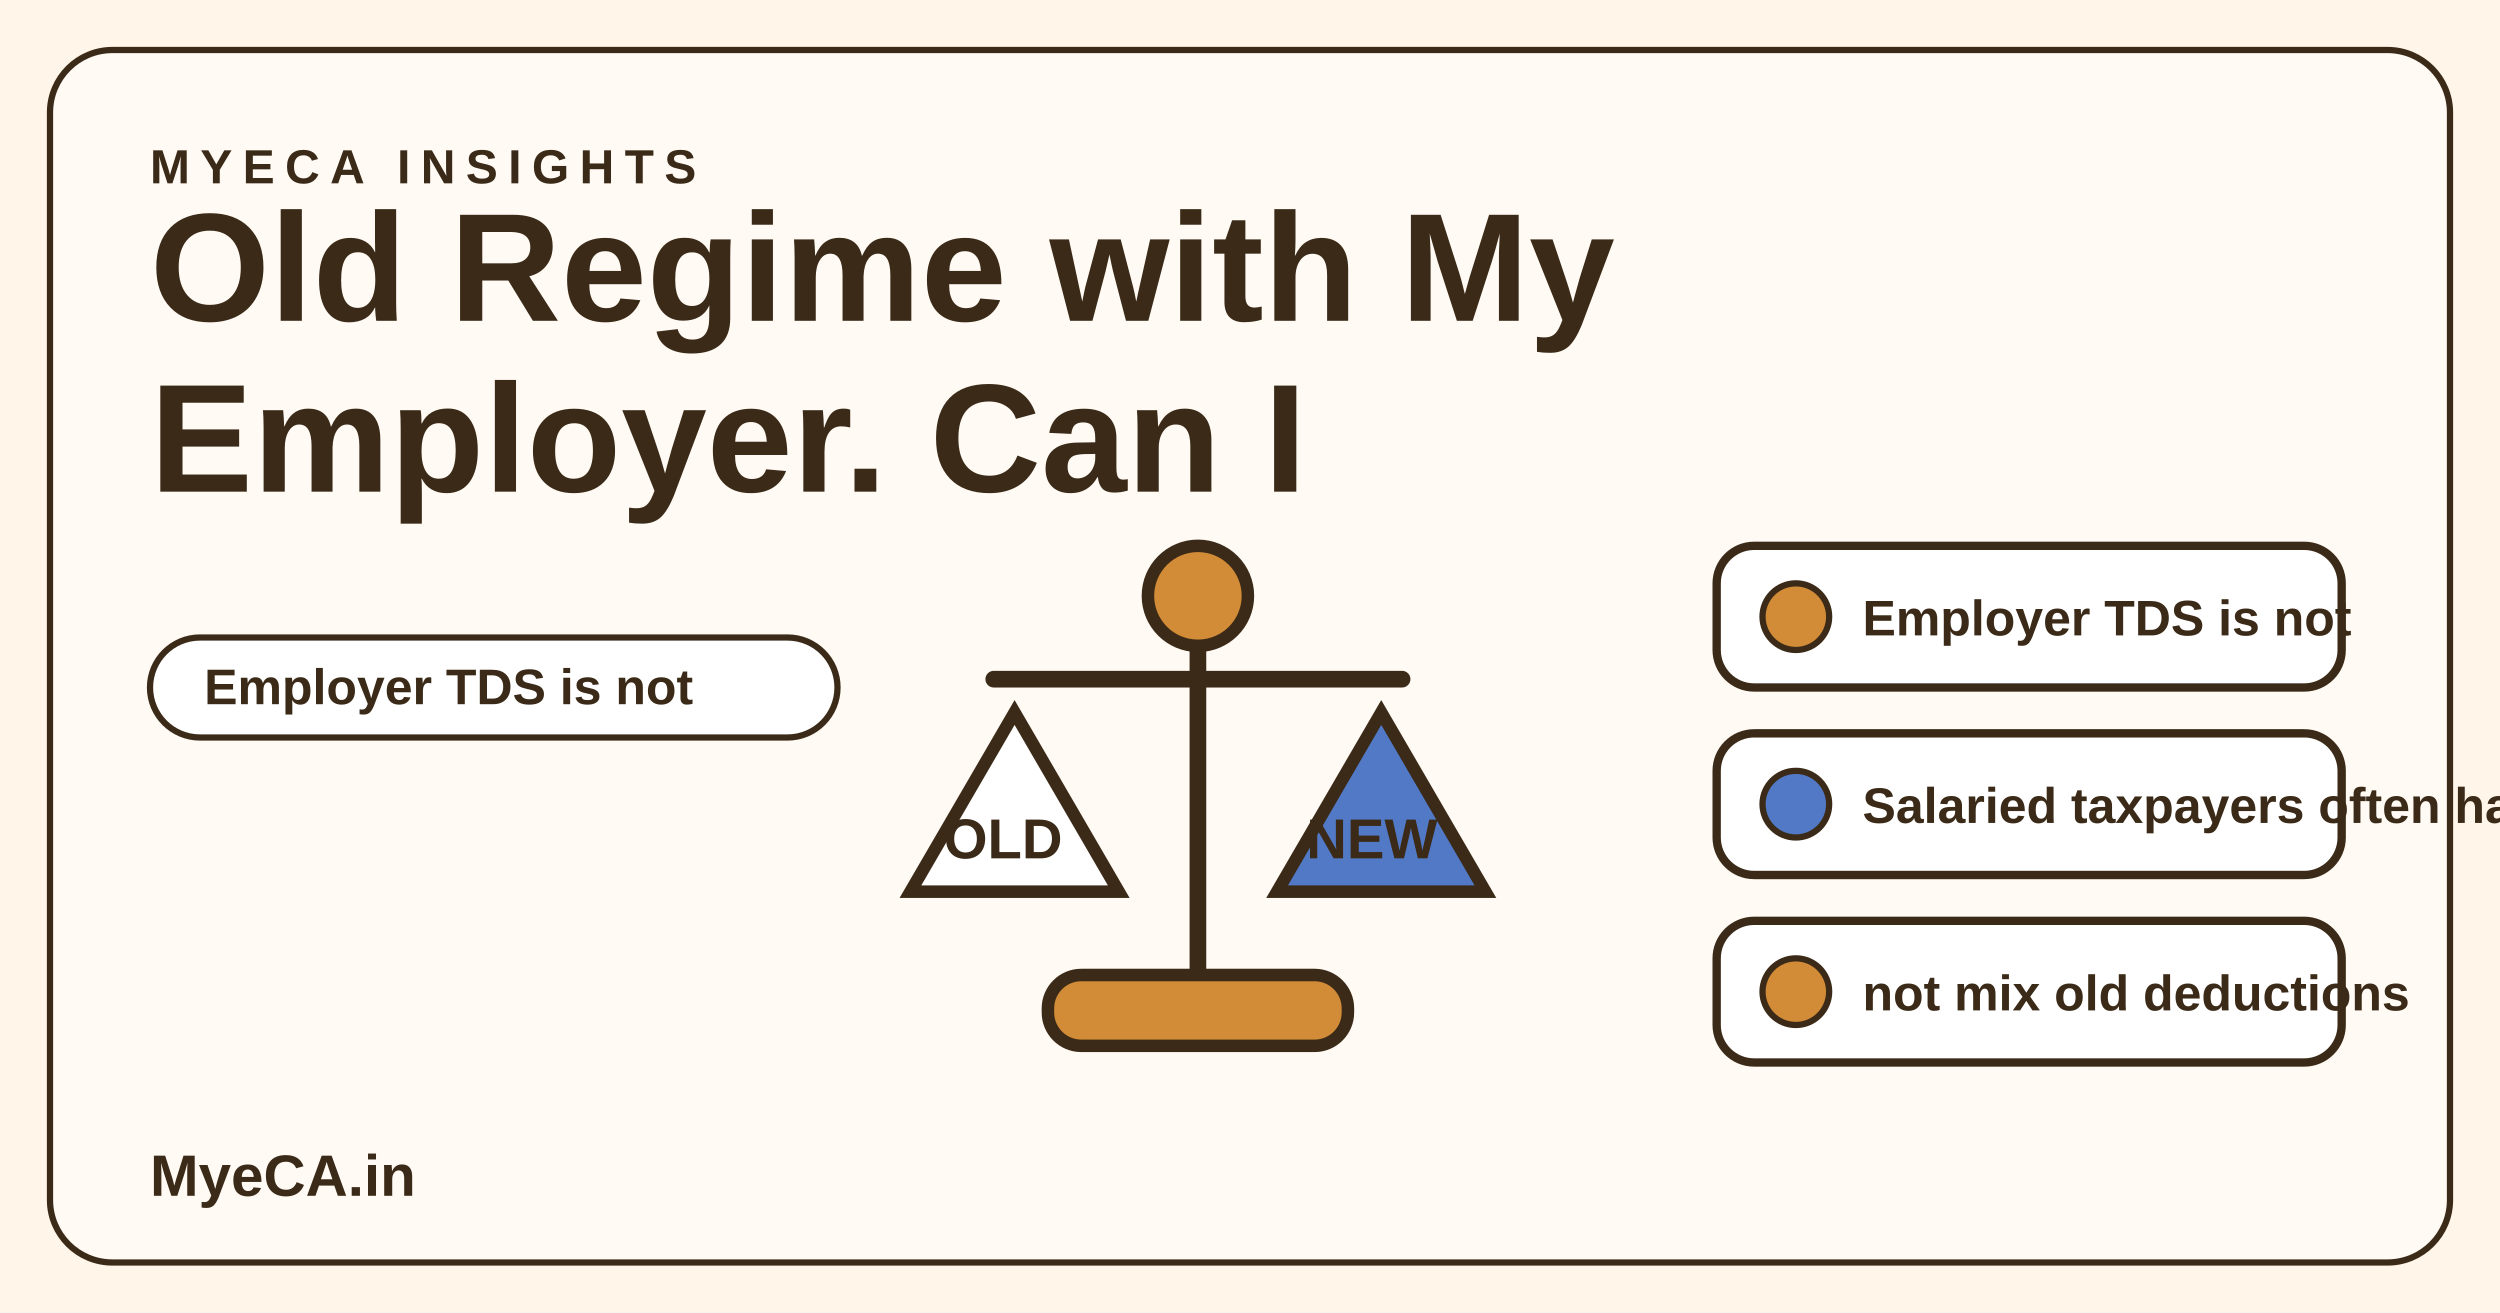
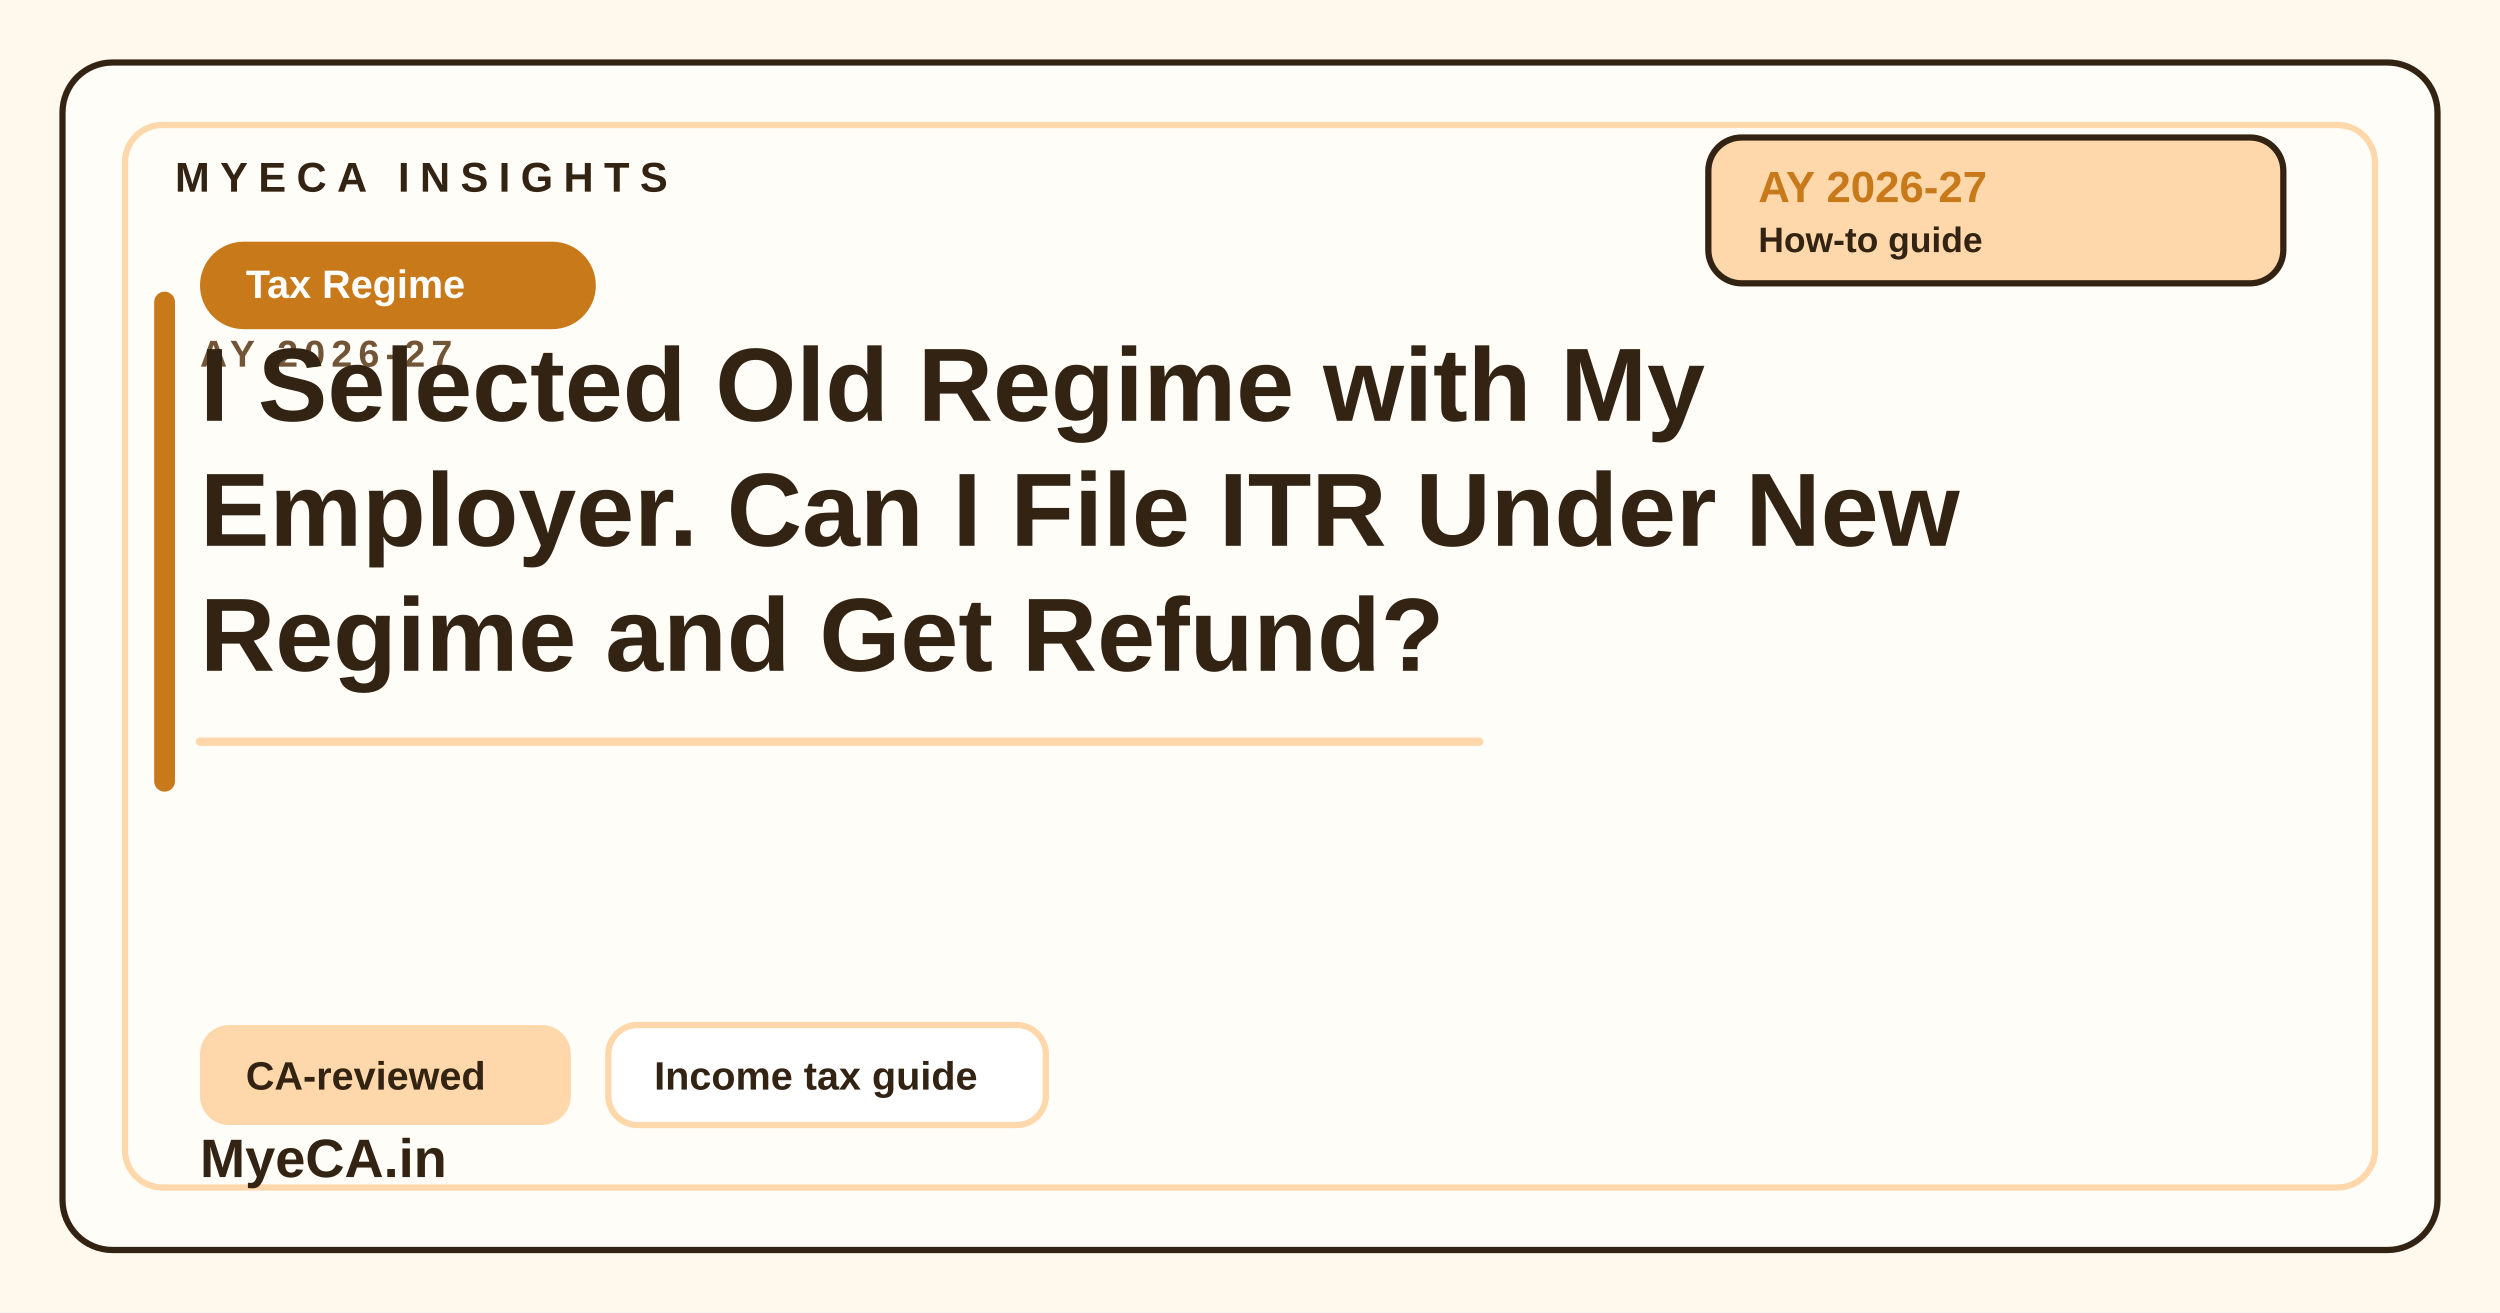
<svg xmlns="http://www.w3.org/2000/svg" width="1200" height="630" viewBox="0 0 1200 630" role="img" aria-labelledby="title desc">
-   <rect width="1200" height="630" fill="#fff5e8" />
-   <rect x="24" y="24" width="1152" height="582" rx="30" fill="#fffaf4" stroke="#3a2a17" stroke-width="3" />
-   <text x="72" y="88" font-family="Arial, Helvetica, sans-serif" font-size="23" font-weight="800" letter-spacing="5" fill="#3a2a17">MYECA INSIGHTS</text>
-   <text x="72" y="154" font-family="Arial, Helvetica, sans-serif" font-size="74" font-weight="900" fill="#3a2a17">Old Regime with My</text>
-   <text x="72" y="236" font-family="Arial, Helvetica, sans-serif" font-size="74" font-weight="900" fill="#3a2a17">Employer. Can I</text>
-   <rect x="72" y="306" width="330" height="48" rx="24" fill="#fff" stroke="#3a2a17" stroke-width="3" />
-   <text x="98" y="338" font-family="Arial, Helvetica, sans-serif" font-size="24" font-weight="800" fill="#3a2a17">Employer TDS is not</text>
-   <g transform="translate(405 238)">
-     <line x1="170" y1="46" x2="170" y2="230" stroke="#3a2a17" stroke-width="8" />
-     <line x1="72" y1="88" x2="268" y2="88" stroke="#3a2a17" stroke-width="8" stroke-linecap="round" />
-     <circle cx="170" cy="48" r="24" fill="#d28b36" stroke="#3a2a17" stroke-width="6" />
-     <path d="M82 104l-50 86h100z" fill="#fff" stroke="#3a2a17" stroke-width="6" />
-     <path d="M258 104l-50 86h100z" fill="#5179c6" stroke="#3a2a17" stroke-width="6" />
-     <rect x="98" y="230" width="144" height="34" rx="16" fill="#d28b36" stroke="#3a2a17" stroke-width="6" />
-     <text x="48" y="174" font-family="Arial, Helvetica, sans-serif" font-size="27" font-weight="900" fill="#3a2a17">OLD</text>
-     <text x="222" y="174" font-family="Arial, Helvetica, sans-serif" font-size="27" font-weight="900" fill="#3a2a17">NEW</text>
+   <rect width="1200" height="630" fill="#fff8ed" />
+   <rect x="30" y="30" width="1140" height="570" rx="24" fill="#fffdf8" stroke="#332313" stroke-width="3" />
+   <rect x="60" y="60" width="1080" height="510" rx="18" fill="none" stroke="#fed7aa" stroke-width="3" />
+   <rect x="74" y="140" width="10" height="240" rx="5" fill="#c8791a" />
+   <text x="84" y="92" font-family="Arial, Helvetica, sans-serif" font-size="20" font-weight="900" letter-spacing="5" fill="#332313">MYECA INSIGHTS</text>
+   <g transform="translate(820 66)">
+     <rect x="0" y="0" width="276" height="70" rx="16" fill="#fed7aa" stroke="#332313" stroke-width="3" />
+     <text x="24" y="31" font-family="Arial, Helvetica, sans-serif" font-size="21" font-weight="900" fill="#c8791a">AY 2026-27</text>
+     <text x="24" y="55" font-family="Arial, Helvetica, sans-serif" font-size="17" font-weight="800" fill="#332313">How-to guide</text>
  </g>
-   <g transform="translate(824 262)">
-     <rect x="0" y="0" width="300" height="68" rx="18" fill="#fff" stroke="#3a2a17" stroke-width="4" />
-     <circle cx="38" cy="34" r="16" fill="#d28b36" stroke="#3a2a17" stroke-width="3" />
-     <text x="70" y="43" font-family="Arial, Helvetica, sans-serif" font-size="24" font-weight="800" fill="#3a2a17">Employer TDS is not</text>
+   <rect x="96" y="116" width="190" height="42" rx="21" fill="#c8791a" />
+   <text x="118" y="143" font-family="Arial, Helvetica, sans-serif" font-size="19" font-weight="900" fill="#ffffff">Tax Regime</text>
+   <text x="96" y="176" font-family="Arial, Helvetica, sans-serif" font-size="18" font-weight="900" letter-spacing="3" fill="#725536">AY 2026-27</text>
+   <text x="96" y="202" font-family="Arial, Helvetica, sans-serif" font-size="50" font-weight="900" fill="#332313">I Selected Old Regime with My</text>
+   <text x="96" y="262" font-family="Arial, Helvetica, sans-serif" font-size="50" font-weight="900" fill="#332313">Employer. Can I File ITR Under New</text>
+   <text x="96" y="322" font-family="Arial, Helvetica, sans-serif" font-size="50" font-weight="900" fill="#332313">Regime and Get Refund?</text>
+   <line x1="96" y1="356" x2="710" y2="356" stroke="#fed7aa" stroke-width="4" stroke-linecap="round" />
+   <g transform="translate(96 492)">
+     <rect x="0" y="0" width="178" height="48" rx="14" fill="#fed7aa" />
+     <text x="22" y="31" font-family="Arial, Helvetica, sans-serif" font-size="19" font-weight="900" fill="#332313">CA-reviewed</text>
  </g>
-   <g transform="translate(824 352)">
-     <rect x="0" y="0" width="300" height="68" rx="18" fill="#fff" stroke="#3a2a17" stroke-width="4" />
-     <circle cx="38" cy="34" r="16" fill="#5179c6" stroke="#3a2a17" stroke-width="3" />
-     <text x="70" y="43" font-family="Arial, Helvetica, sans-serif" font-size="24" font-weight="800" fill="#3a2a17">Salaried taxpayers often have</text>
+   <g transform="translate(292 492)">
+     <rect x="0" y="0" width="210" height="48" rx="14" fill="#ffffff" stroke="#fed7aa" stroke-width="3" />
+     <text x="22" y="31" font-family="Arial, Helvetica, sans-serif" font-size="19" font-weight="900" fill="#332313">Income tax guide</text>
  </g>
-   <g transform="translate(824 442)">
-     <rect x="0" y="0" width="300" height="68" rx="18" fill="#fff" stroke="#3a2a17" stroke-width="4" />
-     <circle cx="38" cy="34" r="16" fill="#d28b36" stroke="#3a2a17" stroke-width="3" />
-     <text x="70" y="43" font-family="Arial, Helvetica, sans-serif" font-size="24" font-weight="800" fill="#3a2a17">not mix old deductions</text>
-   </g>
-   <text x="72" y="574" font-family="Arial, Helvetica, sans-serif" font-size="28" font-weight="900" fill="#3a2a17">MyeCA.in</text>
+   <text x="96" y="565" font-family="Arial, Helvetica, sans-serif" font-size="26" font-weight="900" fill="#332313">MyeCA.in</text>
</svg>
